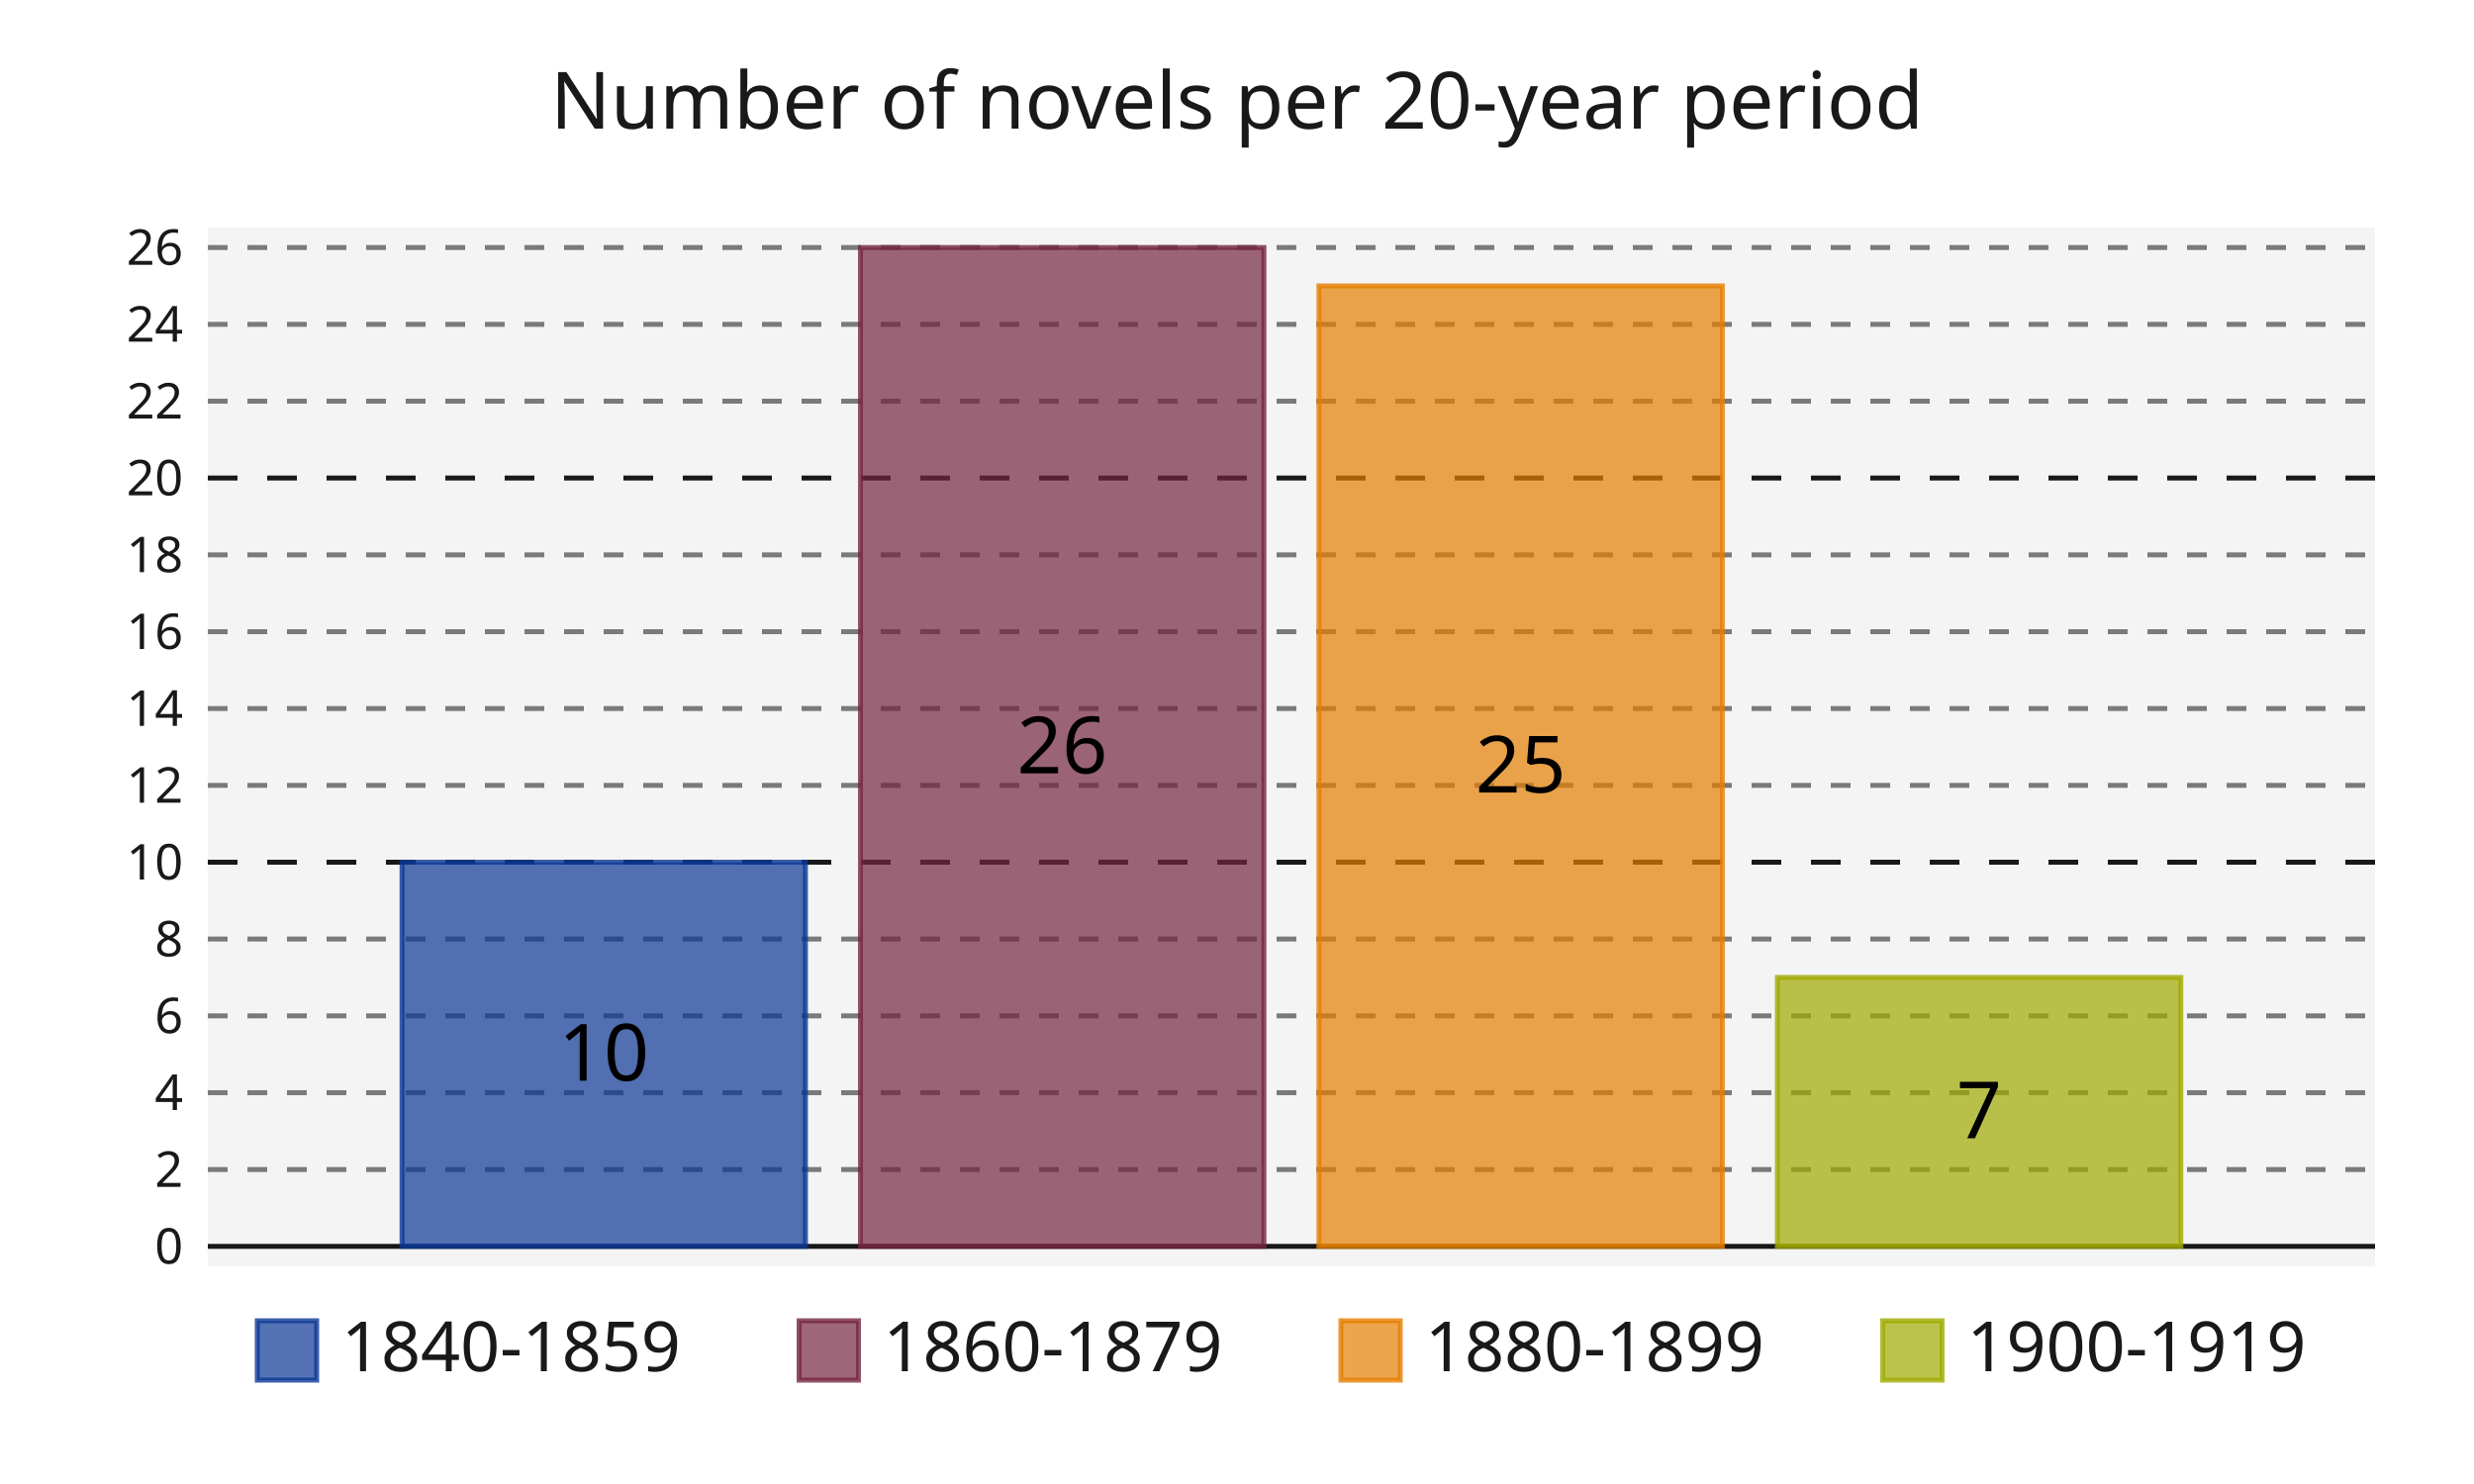
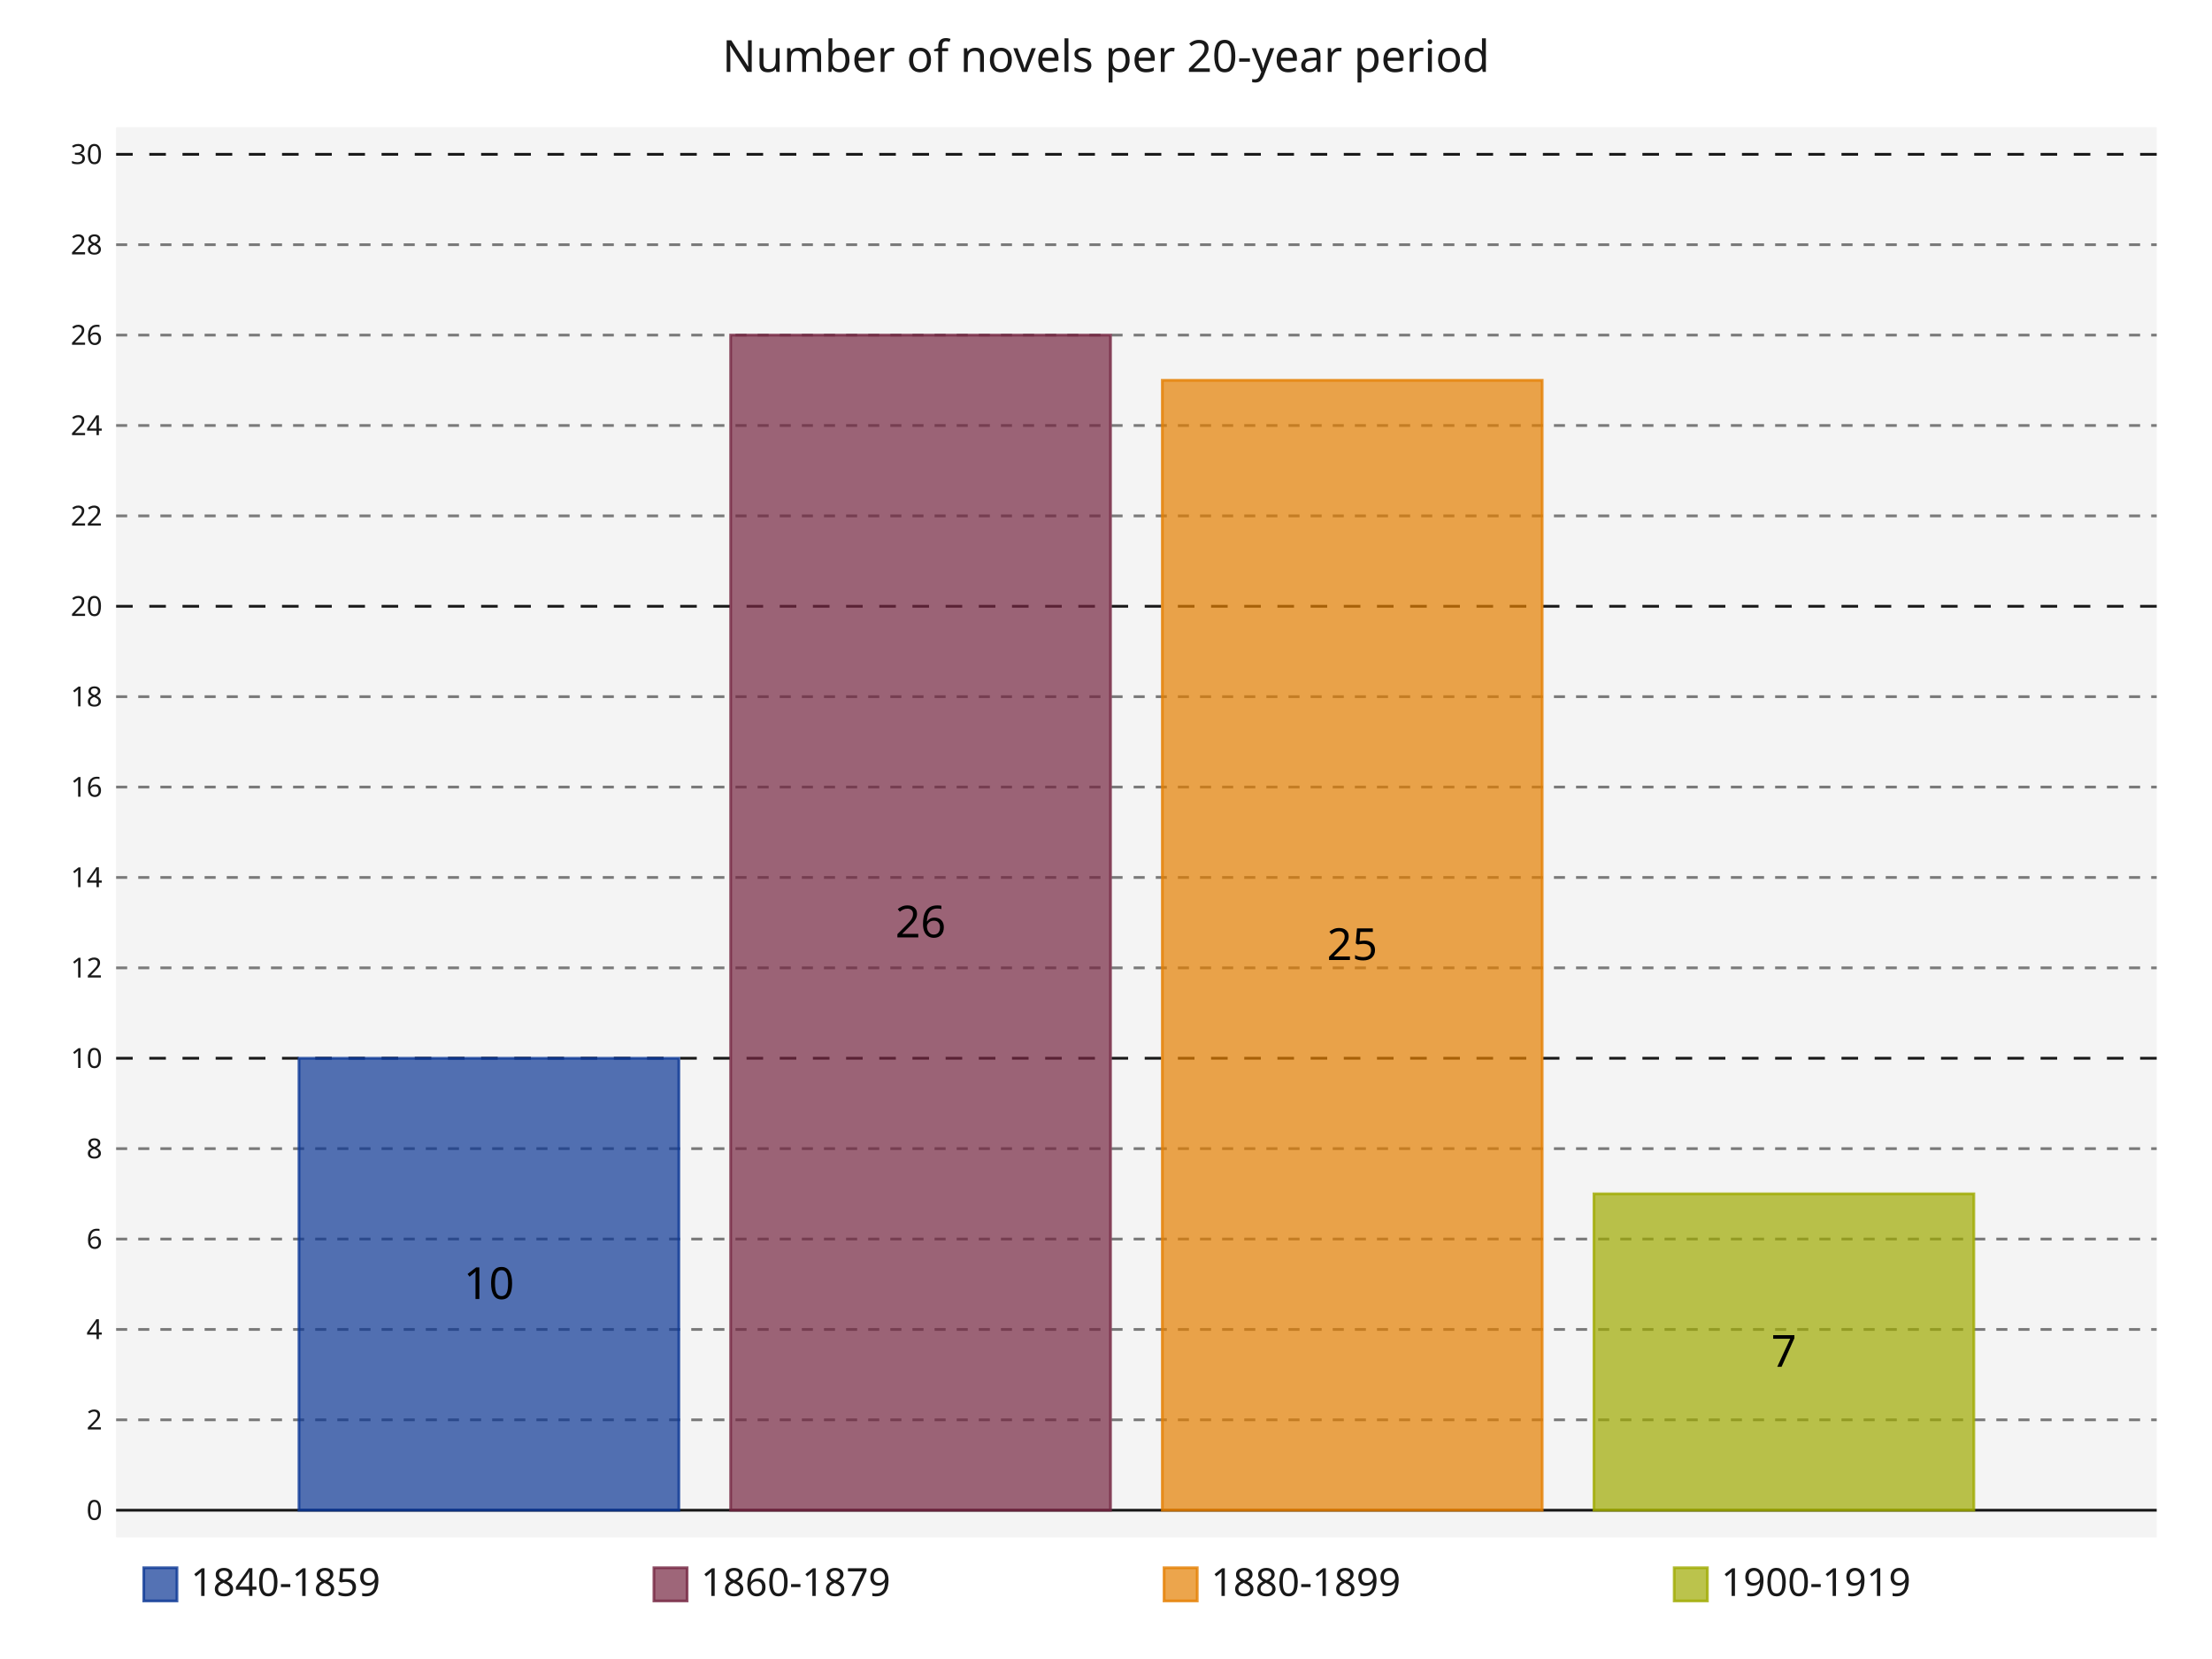
- <svg xmlns="http://www.w3.org/2000/svg" id="chart-c11b32ae-105f-421f-a5e5-8052078b5a99" class="pygal-chart" viewBox="0 0 500 300">
+ <svg xmlns="http://www.w3.org/2000/svg" id="chart-612e2d09-b331-4960-b0cd-e6020df194eb" class="pygal-chart" viewBox="0 0 800 600">
  <defs>
-     <style type="text/css">#chart-c11b32ae-105f-421f-a5e5-8052078b5a99{-webkit-user-select:none;-webkit-font-smoothing:antialiased;font-family:sans-serif}#chart-c11b32ae-105f-421f-a5e5-8052078b5a99 .title{font-family:sans-serif;font-size:16px}#chart-c11b32ae-105f-421f-a5e5-8052078b5a99 .legends .legend text{font-family:sans-serif;font-size:14px}#chart-c11b32ae-105f-421f-a5e5-8052078b5a99 .axis text{font-family:sans-serif;font-size:10px}#chart-c11b32ae-105f-421f-a5e5-8052078b5a99 .axis text.major{font-family:sans-serif;font-size:10px}#chart-c11b32ae-105f-421f-a5e5-8052078b5a99 .text-overlay text.value{font-family:sans-serif;font-size:16px}#chart-c11b32ae-105f-421f-a5e5-8052078b5a99 .text-overlay text.label{font-family:sans-serif;font-size:10px}#chart-c11b32ae-105f-421f-a5e5-8052078b5a99 .tooltip{font-family:sans-serif;font-size:14px}#chart-c11b32ae-105f-421f-a5e5-8052078b5a99 text.no_data{font-family:sans-serif;font-size:64px}
- #chart-c11b32ae-105f-421f-a5e5-8052078b5a99{background-color:transparent}#chart-c11b32ae-105f-421f-a5e5-8052078b5a99 path,#chart-c11b32ae-105f-421f-a5e5-8052078b5a99 line,#chart-c11b32ae-105f-421f-a5e5-8052078b5a99 rect,#chart-c11b32ae-105f-421f-a5e5-8052078b5a99 circle{-webkit-transition:150ms;-moz-transition:150ms;transition:150ms}#chart-c11b32ae-105f-421f-a5e5-8052078b5a99 .graph &gt; .background{fill:transparent}#chart-c11b32ae-105f-421f-a5e5-8052078b5a99 .plot &gt; .background{fill:rgba(240,240,240,0.7)}#chart-c11b32ae-105f-421f-a5e5-8052078b5a99 .graph{fill:rgba(0,0,0,0.9)}#chart-c11b32ae-105f-421f-a5e5-8052078b5a99 text.no_data{fill:rgba(0,0,0,0.9)}#chart-c11b32ae-105f-421f-a5e5-8052078b5a99 .title{fill:rgba(0,0,0,0.9)}#chart-c11b32ae-105f-421f-a5e5-8052078b5a99 .legends .legend text{fill:rgba(0,0,0,0.9)}#chart-c11b32ae-105f-421f-a5e5-8052078b5a99 .legends .legend:hover text{fill:rgba(0,0,0,0.9)}#chart-c11b32ae-105f-421f-a5e5-8052078b5a99 .axis .line{stroke:rgba(0,0,0,0.9)}#chart-c11b32ae-105f-421f-a5e5-8052078b5a99 .axis .guide.line{stroke:rgba(0,0,0,0.5)}#chart-c11b32ae-105f-421f-a5e5-8052078b5a99 .axis .major.line{stroke:rgba(0,0,0,0.9)}#chart-c11b32ae-105f-421f-a5e5-8052078b5a99 .axis text.major{fill:rgba(0,0,0,0.9)}#chart-c11b32ae-105f-421f-a5e5-8052078b5a99 .axis.y .guides:hover .guide.line,#chart-c11b32ae-105f-421f-a5e5-8052078b5a99 .line-graph .axis.x .guides:hover .guide.line,#chart-c11b32ae-105f-421f-a5e5-8052078b5a99 .stackedline-graph .axis.x .guides:hover .guide.line,#chart-c11b32ae-105f-421f-a5e5-8052078b5a99 .xy-graph .axis.x .guides:hover .guide.line{stroke:rgba(0,0,0,0.9)}#chart-c11b32ae-105f-421f-a5e5-8052078b5a99 .axis .guides:hover text{fill:rgba(0,0,0,0.9)}#chart-c11b32ae-105f-421f-a5e5-8052078b5a99 .reactive{fill-opacity:.7;stroke-opacity:.8}#chart-c11b32ae-105f-421f-a5e5-8052078b5a99 .ci{stroke:rgba(0,0,0,0.9)}#chart-c11b32ae-105f-421f-a5e5-8052078b5a99 .reactive.active,#chart-c11b32ae-105f-421f-a5e5-8052078b5a99 .active .reactive{fill-opacity:.8;stroke-opacity:.9;stroke-width:4}#chart-c11b32ae-105f-421f-a5e5-8052078b5a99 .ci .reactive.active{stroke-width:1.5}#chart-c11b32ae-105f-421f-a5e5-8052078b5a99 .series text{fill:rgba(0,0,0,0.9)}#chart-c11b32ae-105f-421f-a5e5-8052078b5a99 .tooltip rect{fill:rgba(240,240,240,0.7);stroke:rgba(0,0,0,0.9);-webkit-transition:opacity 150ms;-moz-transition:opacity 150ms;transition:opacity 150ms}#chart-c11b32ae-105f-421f-a5e5-8052078b5a99 .tooltip .label{fill:rgba(0,0,0,0.9)}#chart-c11b32ae-105f-421f-a5e5-8052078b5a99 .tooltip .label{fill:rgba(0,0,0,0.9)}#chart-c11b32ae-105f-421f-a5e5-8052078b5a99 .tooltip .legend{font-size:.8em;fill:rgba(0,0,0,0.5)}#chart-c11b32ae-105f-421f-a5e5-8052078b5a99 .tooltip .x_label{font-size:.6em;fill:rgba(0,0,0,0.9)}#chart-c11b32ae-105f-421f-a5e5-8052078b5a99 .tooltip .xlink{font-size:.5em;text-decoration:underline}#chart-c11b32ae-105f-421f-a5e5-8052078b5a99 .tooltip .value{font-size:1.5em}#chart-c11b32ae-105f-421f-a5e5-8052078b5a99 .bound{font-size:.5em}#chart-c11b32ae-105f-421f-a5e5-8052078b5a99 .max-value{font-size:.75em;fill:rgba(0,0,0,0.5)}#chart-c11b32ae-105f-421f-a5e5-8052078b5a99 .map-element{fill:rgba(240,240,240,0.7);stroke:rgba(0,0,0,0.5) !important}#chart-c11b32ae-105f-421f-a5e5-8052078b5a99 .map-element .reactive{fill-opacity:inherit;stroke-opacity:inherit}#chart-c11b32ae-105f-421f-a5e5-8052078b5a99 .color-0,#chart-c11b32ae-105f-421f-a5e5-8052078b5a99 .color-0 a:visited{stroke:rgb(12,55,149);fill:rgb(12,55,149)}#chart-c11b32ae-105f-421f-a5e5-8052078b5a99 .color-1,#chart-c11b32ae-105f-421f-a5e5-8052078b5a99 .color-1 a:visited{stroke:rgb(117,38,65);fill:rgb(117,38,65)}#chart-c11b32ae-105f-421f-a5e5-8052078b5a99 .color-2,#chart-c11b32ae-105f-421f-a5e5-8052078b5a99 .color-2 a:visited{stroke:rgb(228,127,0);fill:rgb(228,127,0)}#chart-c11b32ae-105f-421f-a5e5-8052078b5a99 .color-3,#chart-c11b32ae-105f-421f-a5e5-8052078b5a99 .color-3 a:visited{stroke:rgb(159,170,0);fill:rgb(159,170,0)}#chart-c11b32ae-105f-421f-a5e5-8052078b5a99 .text-overlay .color-0 text{fill:black}#chart-c11b32ae-105f-421f-a5e5-8052078b5a99 .text-overlay .color-1 text{fill:black}#chart-c11b32ae-105f-421f-a5e5-8052078b5a99 .text-overlay .color-2 text{fill:black}#chart-c11b32ae-105f-421f-a5e5-8052078b5a99 .text-overlay .color-3 text{fill:black}
- #chart-c11b32ae-105f-421f-a5e5-8052078b5a99 text.no_data{text-anchor:middle}#chart-c11b32ae-105f-421f-a5e5-8052078b5a99 .guide.line{fill:none}#chart-c11b32ae-105f-421f-a5e5-8052078b5a99 .centered{text-anchor:middle}#chart-c11b32ae-105f-421f-a5e5-8052078b5a99 .title{text-anchor:middle}#chart-c11b32ae-105f-421f-a5e5-8052078b5a99 .legends .legend text{fill-opacity:1}#chart-c11b32ae-105f-421f-a5e5-8052078b5a99 .axis.x text{text-anchor:middle}#chart-c11b32ae-105f-421f-a5e5-8052078b5a99 .axis.x:not(.web) text[transform]{text-anchor:start}#chart-c11b32ae-105f-421f-a5e5-8052078b5a99 .axis.x:not(.web) text[transform].backwards{text-anchor:end}#chart-c11b32ae-105f-421f-a5e5-8052078b5a99 .axis.y text{text-anchor:end}#chart-c11b32ae-105f-421f-a5e5-8052078b5a99 .axis.y text[transform].backwards{text-anchor:start}#chart-c11b32ae-105f-421f-a5e5-8052078b5a99 .axis.y2 text{text-anchor:start}#chart-c11b32ae-105f-421f-a5e5-8052078b5a99 .axis.y2 text[transform].backwards{text-anchor:end}#chart-c11b32ae-105f-421f-a5e5-8052078b5a99 .axis .guide.line{stroke-dasharray:4,4}#chart-c11b32ae-105f-421f-a5e5-8052078b5a99 .axis .major.guide.line{stroke-dasharray:6,6}#chart-c11b32ae-105f-421f-a5e5-8052078b5a99 .horizontal .axis.y .guide.line,#chart-c11b32ae-105f-421f-a5e5-8052078b5a99 .horizontal .axis.y2 .guide.line,#chart-c11b32ae-105f-421f-a5e5-8052078b5a99 .vertical .axis.x .guide.line{opacity:0}#chart-c11b32ae-105f-421f-a5e5-8052078b5a99 .horizontal .axis.always_show .guide.line,#chart-c11b32ae-105f-421f-a5e5-8052078b5a99 .vertical .axis.always_show .guide.line{opacity:1 !important}#chart-c11b32ae-105f-421f-a5e5-8052078b5a99 .axis.y .guides:hover .guide.line,#chart-c11b32ae-105f-421f-a5e5-8052078b5a99 .axis.y2 .guides:hover .guide.line,#chart-c11b32ae-105f-421f-a5e5-8052078b5a99 .axis.x .guides:hover .guide.line{opacity:1}#chart-c11b32ae-105f-421f-a5e5-8052078b5a99 .axis .guides:hover text{opacity:1}#chart-c11b32ae-105f-421f-a5e5-8052078b5a99 .nofill{fill:none}#chart-c11b32ae-105f-421f-a5e5-8052078b5a99 .subtle-fill{fill-opacity:.2}#chart-c11b32ae-105f-421f-a5e5-8052078b5a99 .dot{stroke-width:1px;fill-opacity:1}#chart-c11b32ae-105f-421f-a5e5-8052078b5a99 .dot.active{stroke-width:5px}#chart-c11b32ae-105f-421f-a5e5-8052078b5a99 .dot.negative{fill:transparent}#chart-c11b32ae-105f-421f-a5e5-8052078b5a99 text,#chart-c11b32ae-105f-421f-a5e5-8052078b5a99 tspan{stroke:none !important}#chart-c11b32ae-105f-421f-a5e5-8052078b5a99 .series text.active{opacity:1}#chart-c11b32ae-105f-421f-a5e5-8052078b5a99 .tooltip rect{fill-opacity:.95;stroke-width:.5}#chart-c11b32ae-105f-421f-a5e5-8052078b5a99 .tooltip text{fill-opacity:1}#chart-c11b32ae-105f-421f-a5e5-8052078b5a99 .showable{visibility:hidden}#chart-c11b32ae-105f-421f-a5e5-8052078b5a99 .showable.shown{visibility:visible}#chart-c11b32ae-105f-421f-a5e5-8052078b5a99 .gauge-background{fill:rgba(229,229,229,1);stroke:none}#chart-c11b32ae-105f-421f-a5e5-8052078b5a99 .bg-lines{stroke:transparent;stroke-width:2px}</style>
+     <style type="text/css">#chart-612e2d09-b331-4960-b0cd-e6020df194eb{-webkit-user-select:none;-webkit-font-smoothing:antialiased;font-family:sans-serif}#chart-612e2d09-b331-4960-b0cd-e6020df194eb .title{font-family:sans-serif;font-size:16px}#chart-612e2d09-b331-4960-b0cd-e6020df194eb .legends .legend text{font-family:sans-serif;font-size:14px}#chart-612e2d09-b331-4960-b0cd-e6020df194eb .axis text{font-family:sans-serif;font-size:10px}#chart-612e2d09-b331-4960-b0cd-e6020df194eb .axis text.major{font-family:sans-serif;font-size:10px}#chart-612e2d09-b331-4960-b0cd-e6020df194eb .text-overlay text.value{font-family:sans-serif;font-size:16px}#chart-612e2d09-b331-4960-b0cd-e6020df194eb .text-overlay text.label{font-family:sans-serif;font-size:10px}#chart-612e2d09-b331-4960-b0cd-e6020df194eb .tooltip{font-family:sans-serif;font-size:14px}#chart-612e2d09-b331-4960-b0cd-e6020df194eb text.no_data{font-family:sans-serif;font-size:64px}
+ #chart-612e2d09-b331-4960-b0cd-e6020df194eb{background-color:transparent}#chart-612e2d09-b331-4960-b0cd-e6020df194eb path,#chart-612e2d09-b331-4960-b0cd-e6020df194eb line,#chart-612e2d09-b331-4960-b0cd-e6020df194eb rect,#chart-612e2d09-b331-4960-b0cd-e6020df194eb circle{-webkit-transition:150ms;-moz-transition:150ms;transition:150ms}#chart-612e2d09-b331-4960-b0cd-e6020df194eb .graph &gt; .background{fill:transparent}#chart-612e2d09-b331-4960-b0cd-e6020df194eb .plot &gt; .background{fill:rgba(240,240,240,0.7)}#chart-612e2d09-b331-4960-b0cd-e6020df194eb .graph{fill:rgba(0,0,0,0.9)}#chart-612e2d09-b331-4960-b0cd-e6020df194eb text.no_data{fill:rgba(0,0,0,0.9)}#chart-612e2d09-b331-4960-b0cd-e6020df194eb .title{fill:rgba(0,0,0,0.9)}#chart-612e2d09-b331-4960-b0cd-e6020df194eb .legends .legend text{fill:rgba(0,0,0,0.9)}#chart-612e2d09-b331-4960-b0cd-e6020df194eb .legends .legend:hover text{fill:rgba(0,0,0,0.9)}#chart-612e2d09-b331-4960-b0cd-e6020df194eb .axis .line{stroke:rgba(0,0,0,0.9)}#chart-612e2d09-b331-4960-b0cd-e6020df194eb .axis .guide.line{stroke:rgba(0,0,0,0.5)}#chart-612e2d09-b331-4960-b0cd-e6020df194eb .axis .major.line{stroke:rgba(0,0,0,0.9)}#chart-612e2d09-b331-4960-b0cd-e6020df194eb .axis text.major{fill:rgba(0,0,0,0.9)}#chart-612e2d09-b331-4960-b0cd-e6020df194eb .axis.y .guides:hover .guide.line,#chart-612e2d09-b331-4960-b0cd-e6020df194eb .line-graph .axis.x .guides:hover .guide.line,#chart-612e2d09-b331-4960-b0cd-e6020df194eb .stackedline-graph .axis.x .guides:hover .guide.line,#chart-612e2d09-b331-4960-b0cd-e6020df194eb .xy-graph .axis.x .guides:hover .guide.line{stroke:rgba(0,0,0,0.9)}#chart-612e2d09-b331-4960-b0cd-e6020df194eb .axis .guides:hover text{fill:rgba(0,0,0,0.9)}#chart-612e2d09-b331-4960-b0cd-e6020df194eb .reactive{fill-opacity:.7;stroke-opacity:.8}#chart-612e2d09-b331-4960-b0cd-e6020df194eb .ci{stroke:rgba(0,0,0,0.9)}#chart-612e2d09-b331-4960-b0cd-e6020df194eb .reactive.active,#chart-612e2d09-b331-4960-b0cd-e6020df194eb .active .reactive{fill-opacity:.8;stroke-opacity:.9;stroke-width:4}#chart-612e2d09-b331-4960-b0cd-e6020df194eb .ci .reactive.active{stroke-width:1.5}#chart-612e2d09-b331-4960-b0cd-e6020df194eb .series text{fill:rgba(0,0,0,0.9)}#chart-612e2d09-b331-4960-b0cd-e6020df194eb .tooltip rect{fill:rgba(240,240,240,0.7);stroke:rgba(0,0,0,0.9);-webkit-transition:opacity 150ms;-moz-transition:opacity 150ms;transition:opacity 150ms}#chart-612e2d09-b331-4960-b0cd-e6020df194eb .tooltip .label{fill:rgba(0,0,0,0.9)}#chart-612e2d09-b331-4960-b0cd-e6020df194eb .tooltip .label{fill:rgba(0,0,0,0.9)}#chart-612e2d09-b331-4960-b0cd-e6020df194eb .tooltip .legend{font-size:.8em;fill:rgba(0,0,0,0.5)}#chart-612e2d09-b331-4960-b0cd-e6020df194eb .tooltip .x_label{font-size:.6em;fill:rgba(0,0,0,0.9)}#chart-612e2d09-b331-4960-b0cd-e6020df194eb .tooltip .xlink{font-size:.5em;text-decoration:underline}#chart-612e2d09-b331-4960-b0cd-e6020df194eb .tooltip .value{font-size:1.5em}#chart-612e2d09-b331-4960-b0cd-e6020df194eb .bound{font-size:.5em}#chart-612e2d09-b331-4960-b0cd-e6020df194eb .max-value{font-size:.75em;fill:rgba(0,0,0,0.5)}#chart-612e2d09-b331-4960-b0cd-e6020df194eb .map-element{fill:rgba(240,240,240,0.7);stroke:rgba(0,0,0,0.5) !important}#chart-612e2d09-b331-4960-b0cd-e6020df194eb .map-element .reactive{fill-opacity:inherit;stroke-opacity:inherit}#chart-612e2d09-b331-4960-b0cd-e6020df194eb .color-0,#chart-612e2d09-b331-4960-b0cd-e6020df194eb .color-0 a:visited{stroke:rgb(12,55,149);fill:rgb(12,55,149)}#chart-612e2d09-b331-4960-b0cd-e6020df194eb .color-1,#chart-612e2d09-b331-4960-b0cd-e6020df194eb .color-1 a:visited{stroke:rgb(117,38,65);fill:rgb(117,38,65)}#chart-612e2d09-b331-4960-b0cd-e6020df194eb .color-2,#chart-612e2d09-b331-4960-b0cd-e6020df194eb .color-2 a:visited{stroke:rgb(228,127,0);fill:rgb(228,127,0)}#chart-612e2d09-b331-4960-b0cd-e6020df194eb .color-3,#chart-612e2d09-b331-4960-b0cd-e6020df194eb .color-3 a:visited{stroke:rgb(159,170,0);fill:rgb(159,170,0)}#chart-612e2d09-b331-4960-b0cd-e6020df194eb .text-overlay .color-0 text{fill:black}#chart-612e2d09-b331-4960-b0cd-e6020df194eb .text-overlay .color-1 text{fill:black}#chart-612e2d09-b331-4960-b0cd-e6020df194eb .text-overlay .color-2 text{fill:black}#chart-612e2d09-b331-4960-b0cd-e6020df194eb .text-overlay .color-3 text{fill:black}
+ #chart-612e2d09-b331-4960-b0cd-e6020df194eb text.no_data{text-anchor:middle}#chart-612e2d09-b331-4960-b0cd-e6020df194eb .guide.line{fill:none}#chart-612e2d09-b331-4960-b0cd-e6020df194eb .centered{text-anchor:middle}#chart-612e2d09-b331-4960-b0cd-e6020df194eb .title{text-anchor:middle}#chart-612e2d09-b331-4960-b0cd-e6020df194eb .legends .legend text{fill-opacity:1}#chart-612e2d09-b331-4960-b0cd-e6020df194eb .axis.x text{text-anchor:middle}#chart-612e2d09-b331-4960-b0cd-e6020df194eb .axis.x:not(.web) text[transform]{text-anchor:start}#chart-612e2d09-b331-4960-b0cd-e6020df194eb .axis.x:not(.web) text[transform].backwards{text-anchor:end}#chart-612e2d09-b331-4960-b0cd-e6020df194eb .axis.y text{text-anchor:end}#chart-612e2d09-b331-4960-b0cd-e6020df194eb .axis.y text[transform].backwards{text-anchor:start}#chart-612e2d09-b331-4960-b0cd-e6020df194eb .axis.y2 text{text-anchor:start}#chart-612e2d09-b331-4960-b0cd-e6020df194eb .axis.y2 text[transform].backwards{text-anchor:end}#chart-612e2d09-b331-4960-b0cd-e6020df194eb .axis .guide.line{stroke-dasharray:4,4}#chart-612e2d09-b331-4960-b0cd-e6020df194eb .axis .major.guide.line{stroke-dasharray:6,6}#chart-612e2d09-b331-4960-b0cd-e6020df194eb .horizontal .axis.y .guide.line,#chart-612e2d09-b331-4960-b0cd-e6020df194eb .horizontal .axis.y2 .guide.line,#chart-612e2d09-b331-4960-b0cd-e6020df194eb .vertical .axis.x .guide.line{opacity:0}#chart-612e2d09-b331-4960-b0cd-e6020df194eb .horizontal .axis.always_show .guide.line,#chart-612e2d09-b331-4960-b0cd-e6020df194eb .vertical .axis.always_show .guide.line{opacity:1 !important}#chart-612e2d09-b331-4960-b0cd-e6020df194eb .axis.y .guides:hover .guide.line,#chart-612e2d09-b331-4960-b0cd-e6020df194eb .axis.y2 .guides:hover .guide.line,#chart-612e2d09-b331-4960-b0cd-e6020df194eb .axis.x .guides:hover .guide.line{opacity:1}#chart-612e2d09-b331-4960-b0cd-e6020df194eb .axis .guides:hover text{opacity:1}#chart-612e2d09-b331-4960-b0cd-e6020df194eb .nofill{fill:none}#chart-612e2d09-b331-4960-b0cd-e6020df194eb .subtle-fill{fill-opacity:.2}#chart-612e2d09-b331-4960-b0cd-e6020df194eb .dot{stroke-width:1px;fill-opacity:1}#chart-612e2d09-b331-4960-b0cd-e6020df194eb .dot.active{stroke-width:5px}#chart-612e2d09-b331-4960-b0cd-e6020df194eb .dot.negative{fill:transparent}#chart-612e2d09-b331-4960-b0cd-e6020df194eb text,#chart-612e2d09-b331-4960-b0cd-e6020df194eb tspan{stroke:none !important}#chart-612e2d09-b331-4960-b0cd-e6020df194eb .series text.active{opacity:1}#chart-612e2d09-b331-4960-b0cd-e6020df194eb .tooltip rect{fill-opacity:.95;stroke-width:.5}#chart-612e2d09-b331-4960-b0cd-e6020df194eb .tooltip text{fill-opacity:1}#chart-612e2d09-b331-4960-b0cd-e6020df194eb .showable{visibility:hidden}#chart-612e2d09-b331-4960-b0cd-e6020df194eb .showable.shown{visibility:visible}#chart-612e2d09-b331-4960-b0cd-e6020df194eb .gauge-background{fill:rgba(229,229,229,1);stroke:none}#chart-612e2d09-b331-4960-b0cd-e6020df194eb .bg-lines{stroke:transparent;stroke-width:2px}</style>
  </defs>
  <g class="graph bar-graph vertical">
-     <rect class="background" height="300" width="500" x="0" y="0" />
+     <rect class="background" height="600" width="800" x="0" y="0" />
    <g class="plot" transform="translate(42, 46)">
-       <rect class="background" height="210.0" width="438.0" x="0" y="0" />
+       <rect class="background" height="510.0" width="738.0" x="0" y="0" />
      <g class="axis y always_show">
        <g class="guides">
-           <path class="axis major line" d="M0 205.962 h438" />
-           <text class="major" x="-5" y="209.462">0</text>
+           <path class="axis major line" d="M0 500.192 h738" />
+           <text class="major" x="-5" y="503.692">0</text>
        </g>
        <g class="guides">
-           <path class="guide line" d="M0 190.429 h438" />
-           <text class="" x="-5" y="193.929">2</text>
+           <path class="guide line" d="M0 467.5 h738" />
+           <text class="" x="-5" y="471.0">2</text>
        </g>
        <g class="guides">
-           <path class="guide line" d="M0 174.896 h438" />
-           <text class="" x="-5" y="178.396">4</text>
+           <path class="guide line" d="M0 434.808 h738" />
+           <text class="" x="-5" y="438.308">4</text>
        </g>
        <g class="guides">
-           <path class="guide line" d="M0 159.364 h438" />
-           <text class="" x="-5" y="162.864">6</text>
+           <path class="guide line" d="M0 402.115 h738" />
+           <text class="" x="-5" y="405.615">6</text>
        </g>
        <g class="guides">
-           <path class="guide line" d="M0 143.831 h438" />
-           <text class="" x="-5" y="147.331">8</text>
+           <path class="guide line" d="M0 369.423 h738" />
+           <text class="" x="-5" y="372.923">8</text>
        </g>
        <g class="guides">
-           <path class="major guide line" d="M0 128.299 h438" />
-           <text class="major" x="-5" y="131.799">10</text>
+           <path class="major guide line" d="M0 336.731 h738" />
+           <text class="major" x="-5" y="340.231">10</text>
        </g>
        <g class="guides">
-           <path class="guide line" d="M0 112.766 h438" />
-           <text class="" x="-5" y="116.266">12</text>
+           <path class="guide line" d="M0 304.038 h738" />
+           <text class="" x="-5" y="307.538">12</text>
        </g>
        <g class="guides">
-           <path class="guide line" d="M0 97.234 h438" />
-           <text class="" x="-5" y="100.734">14</text>
+           <path class="guide line" d="M0 271.346 h738" />
+           <text class="" x="-5" y="274.846">14</text>
        </g>
        <g class="guides">
-           <path class="guide line" d="M0 81.701 h438" />
-           <text class="" x="-5" y="85.201">16</text>
+           <path class="guide line" d="M0 238.654 h738" />
+           <text class="" x="-5" y="242.154">16</text>
        </g>
        <g class="guides">
-           <path class="guide line" d="M0 66.169 h438" />
-           <text class="" x="-5" y="69.669">18</text>
+           <path class="guide line" d="M0 205.962 h738" />
+           <text class="" x="-5" y="209.462">18</text>
        </g>
        <g class="guides">
-           <path class="major guide line" d="M0 50.636 h438" />
-           <text class="major" x="-5" y="54.136">20</text>
+           <path class="major guide line" d="M0 173.269 h738" />
+           <text class="major" x="-5" y="176.769">20</text>
        </g>
        <g class="guides">
-           <path class="guide line" d="M0 35.104 h438" />
-           <text class="" x="-5" y="38.604">22</text>
+           <path class="guide line" d="M0 140.577 h738" />
+           <text class="" x="-5" y="144.077">22</text>
        </g>
        <g class="guides">
-           <path class="guide line" d="M0 19.571 h438" />
-           <text class="" x="-5" y="23.071">24</text>
+           <path class="guide line" d="M0 107.885 h738" />
+           <text class="" x="-5" y="111.385">24</text>
        </g>
        <g class="guides">
-           <path class="guide line" d="M0 4.038 h438" />
-           <text class="" x="-5" y="7.538">26</text>
+           <path class="guide line" d="M0 75.192 h738" />
+           <text class="" x="-5" y="78.692">26</text>
+         </g>
+         <g class="guides">
+           <path class="guide line" d="M0 42.5 h738" />
+           <text class="" x="-5" y="46">28</text>
+         </g>
+         <g class="guides">
+           <path class="major guide line" d="M0 9.808 h738" />
+           <text class="major" x="-5" y="13.308">30</text>
        </g>
      </g>
      <g class="series serie-0 color-0">
        <g class="bars">
          <g class="bar">
-             <rect class="rect reactive tooltip-trigger" height="77.663" rx="0" ry="0" width="81.535" x="39.252" y="128.299" />
+             <rect class="rect reactive tooltip-trigger" height="163.462" rx="0" ry="0" width="137.382" x="66.136" y="336.731" />
          </g>
        </g>
      </g>
      <g class="series serie-1 color-1">
        <g class="bars">
          <g class="bar">
-             <rect class="rect reactive tooltip-trigger" height="201.923" rx="0" ry="0" width="81.535" x="131.905" y="4.038" />
+             <rect class="rect reactive tooltip-trigger" height="425" rx="0" ry="0" width="137.382" x="222.252" y="75.192" />
          </g>
        </g>
      </g>
      <g class="series serie-2 color-2">
        <g class="bars">
          <g class="bar">
-             <rect class="rect reactive tooltip-trigger" height="194.157" rx="0" ry="0" width="81.535" x="224.559" y="11.805" />
+             <rect class="rect reactive tooltip-trigger" height="408.654" rx="0" ry="0" width="137.382" x="378.367" y="91.538" />
          </g>
        </g>
      </g>
      <g class="series serie-3 color-3">
        <g class="bars">
          <g class="bar">
-             <rect class="rect reactive tooltip-trigger" height="54.364" rx="0" ry="0" width="81.535" x="317.213" y="151.598" />
+             <rect class="rect reactive tooltip-trigger" height="114.423" rx="0" ry="0" width="137.382" x="534.482" y="385.769" />
          </g>
        </g>
      </g>
    </g>
    <g class="titles">
-       <text class="title plot_title" x="250.0" y="26">Number of novels per 20-year period</text>
+       <text class="title plot_title" x="400.0" y="26">Number of novels per 20-year period</text>
    </g>
    <g class="plot overlay" transform="translate(42, 46)">
      <g class="series serie-0 color-0" />
      <g class="series serie-1 color-1" />
      <g class="series serie-2 color-2" />
      <g class="series serie-3 color-3" />
    </g>
    <g class="plot text-overlay" transform="translate(42, 46)">
      <g class="series serie-0 color-0">
-         <text class="value" text-anchor="middle" x="80.019" y="172.464">10</text>
+         <text class="value" text-anchor="middle" x="134.827" y="423.795">10</text>
      </g>
      <g class="series serie-1 color-1">
-         <text class="value" text-anchor="middle" x="172.673" y="110.333">26</text>
+         <text class="value" text-anchor="middle" x="290.942" y="293.026">26</text>
      </g>
      <g class="series serie-2 color-2">
-         <text class="value" text-anchor="middle" x="265.327" y="114.216">25</text>
+         <text class="value" text-anchor="middle" x="447.058" y="301.199">25</text>
      </g>
      <g class="series serie-3 color-3">
-         <text class="value" text-anchor="middle" x="357.981" y="184.113">7</text>
+         <text class="value" text-anchor="middle" x="603.173" y="448.314">7</text>
      </g>
    </g>
    <g class="plot tooltip-overlay" transform="translate(42, 46)">
      <g class="tooltip" style="opacity: 0" transform="translate(0 0)">
        <rect class="tooltip-box" height="0" rx="0" ry="0" width="0" />
        <g class="text" />
      </g>
    </g>
-     <g class="legends" transform="translate(52, 266)">
+     <g class="legends" transform="translate(52, 566)">
      <g class="legend reactive activate-serie" id="activate-serie-0">
        <rect class="color-0 reactive" height="12" width="12" x="0.0" y="1.0" />
        <text x="17.0" y="11.2">1840-1859</text>
      </g>
      <g class="legend reactive activate-serie" id="activate-serie-1">
-         <rect class="color-1 reactive" height="12" width="12" x="109.5" y="1.0" />
-         <text x="126.5" y="11.2">1860-1879</text>
+         <rect class="color-1 reactive" height="12" width="12" x="184.5" y="1.0" />
+         <text x="201.5" y="11.2">1860-1879</text>
      </g>
      <g class="legend reactive activate-serie" id="activate-serie-2">
-         <rect class="color-2 reactive" height="12" width="12" x="219.0" y="1.0" />
-         <text x="236.0" y="11.2">1880-1899</text>
+         <rect class="color-2 reactive" height="12" width="12" x="369.0" y="1.0" />
+         <text x="386.0" y="11.2">1880-1899</text>
      </g>
      <g class="legend reactive activate-serie" id="activate-serie-3">
-         <rect class="color-3 reactive" height="12" width="12" x="328.5" y="1.0" />
-         <text x="345.5" y="11.2">1900-1919</text>
+         <rect class="color-3 reactive" height="12" width="12" x="553.5" y="1.0" />
+         <text x="570.5" y="11.2">1900-1919</text>
      </g>
    </g>
  </g>
</svg>
